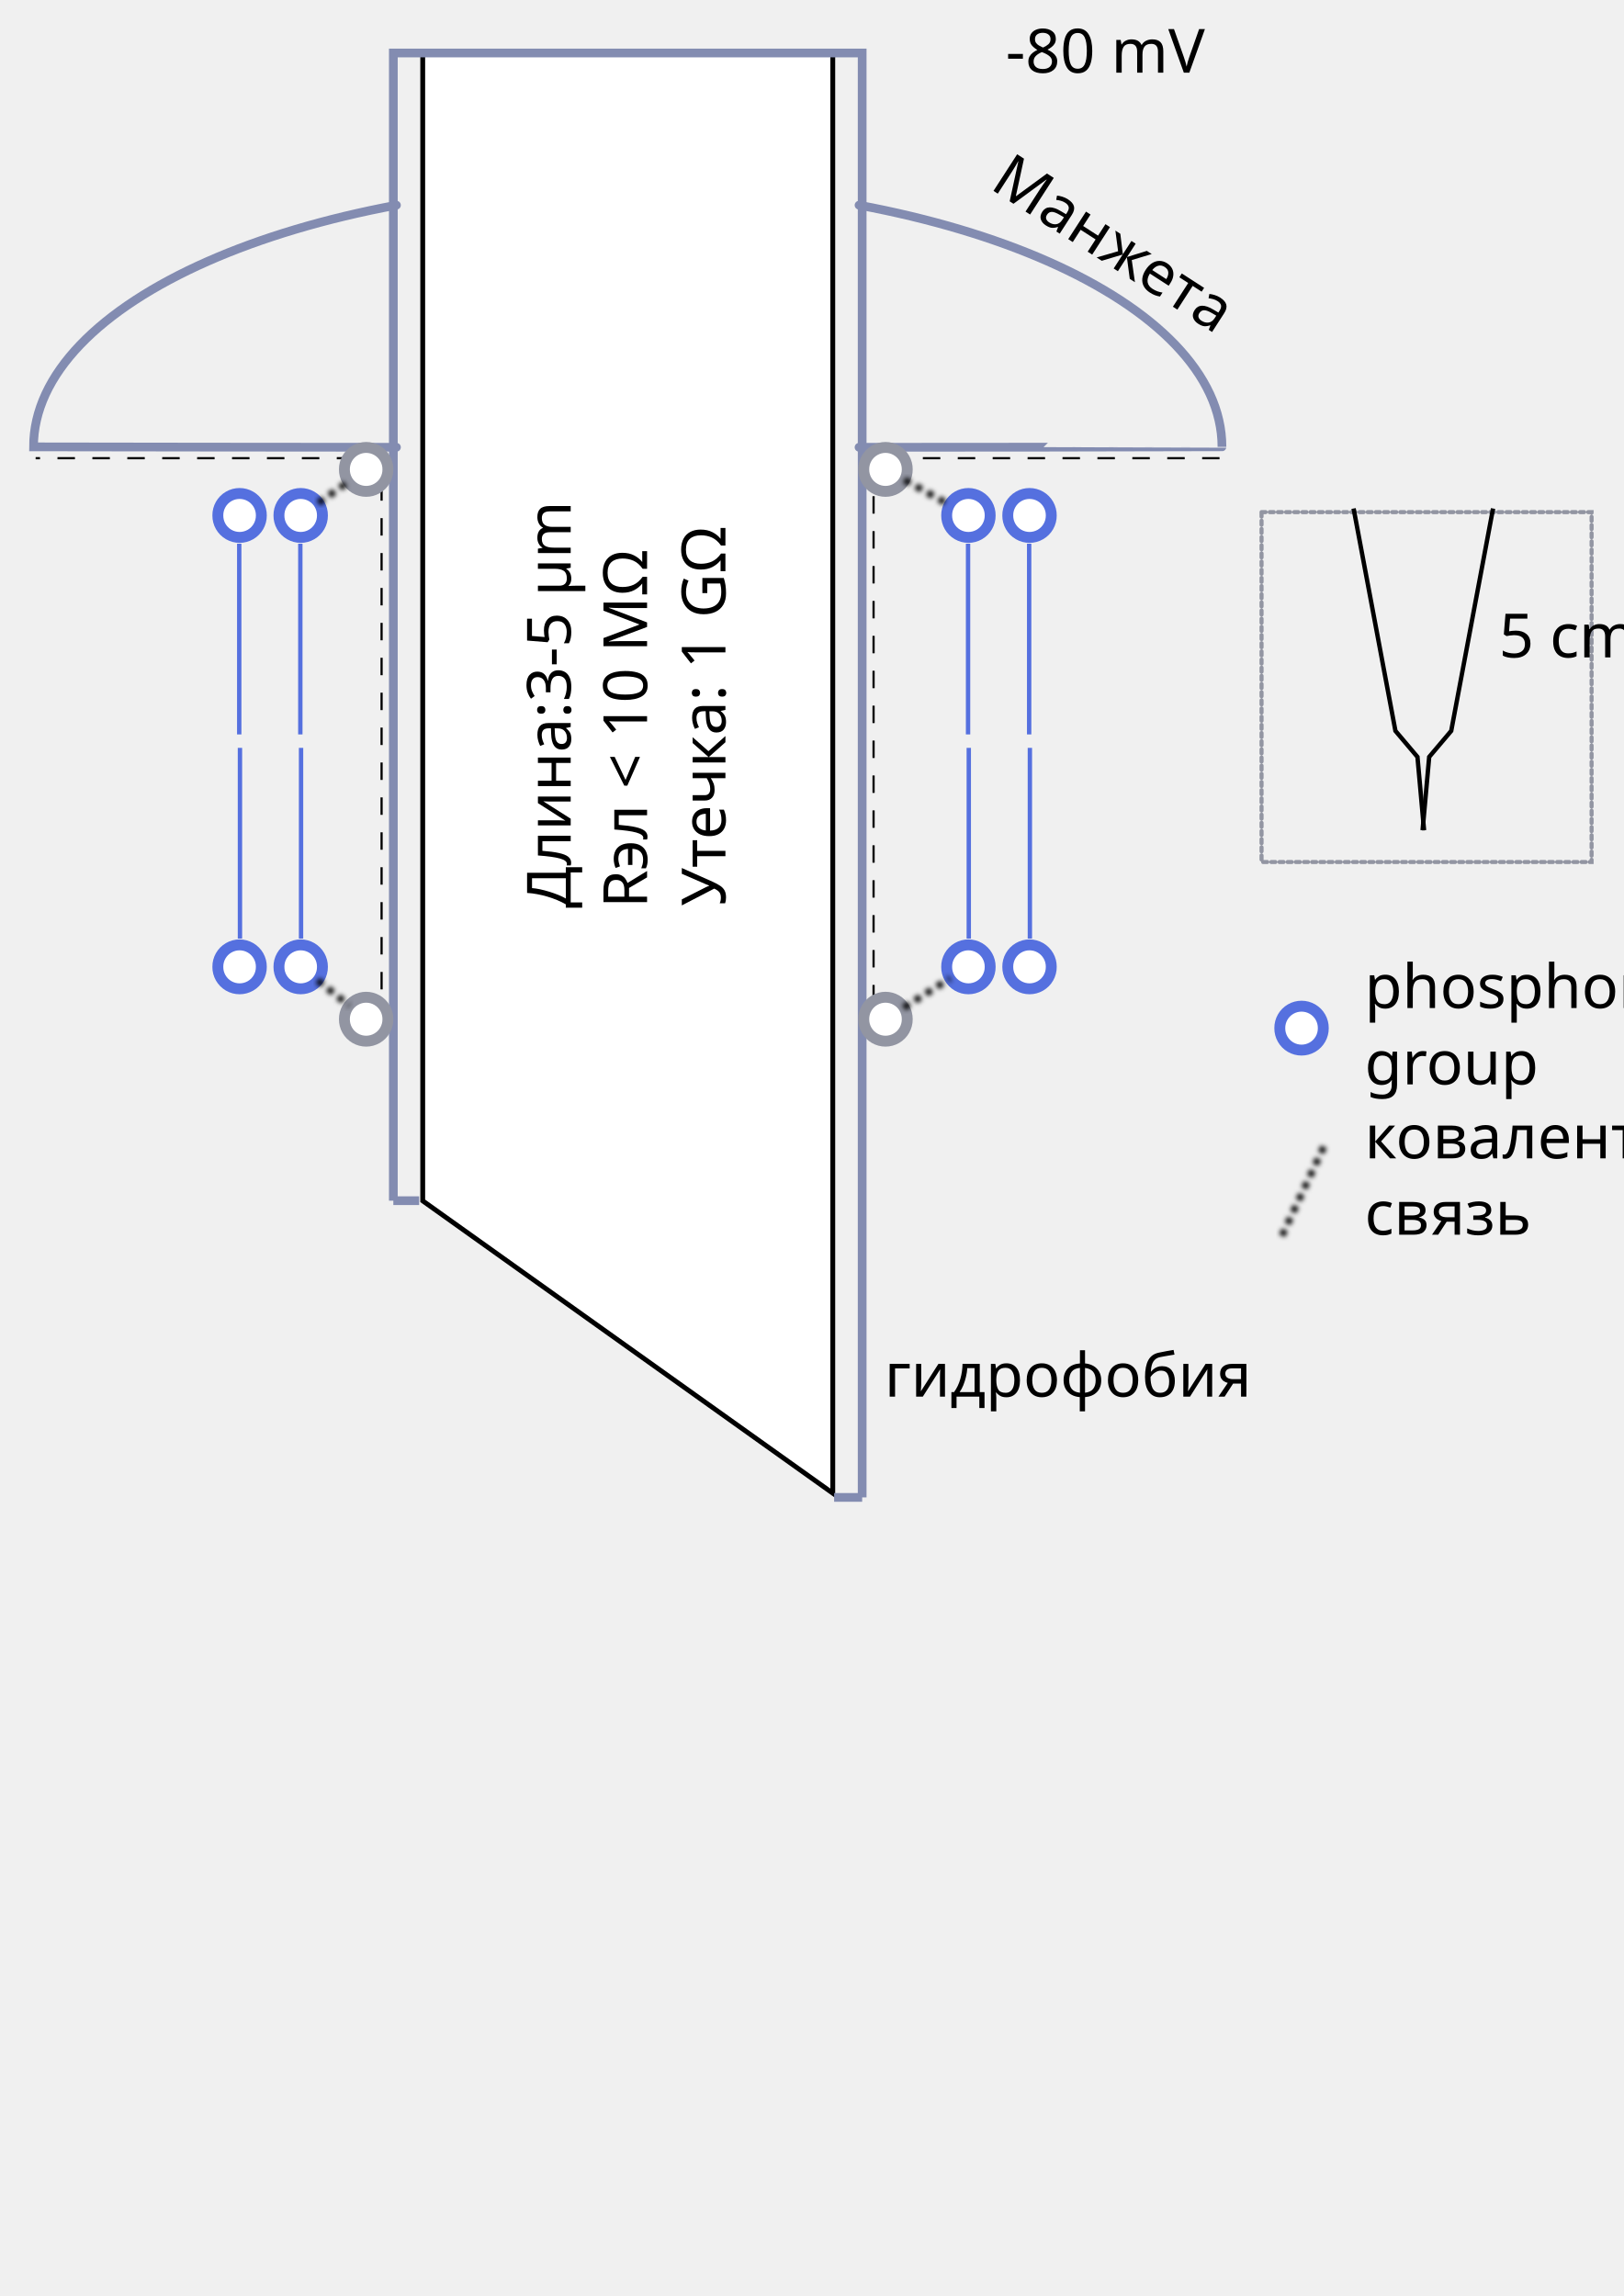
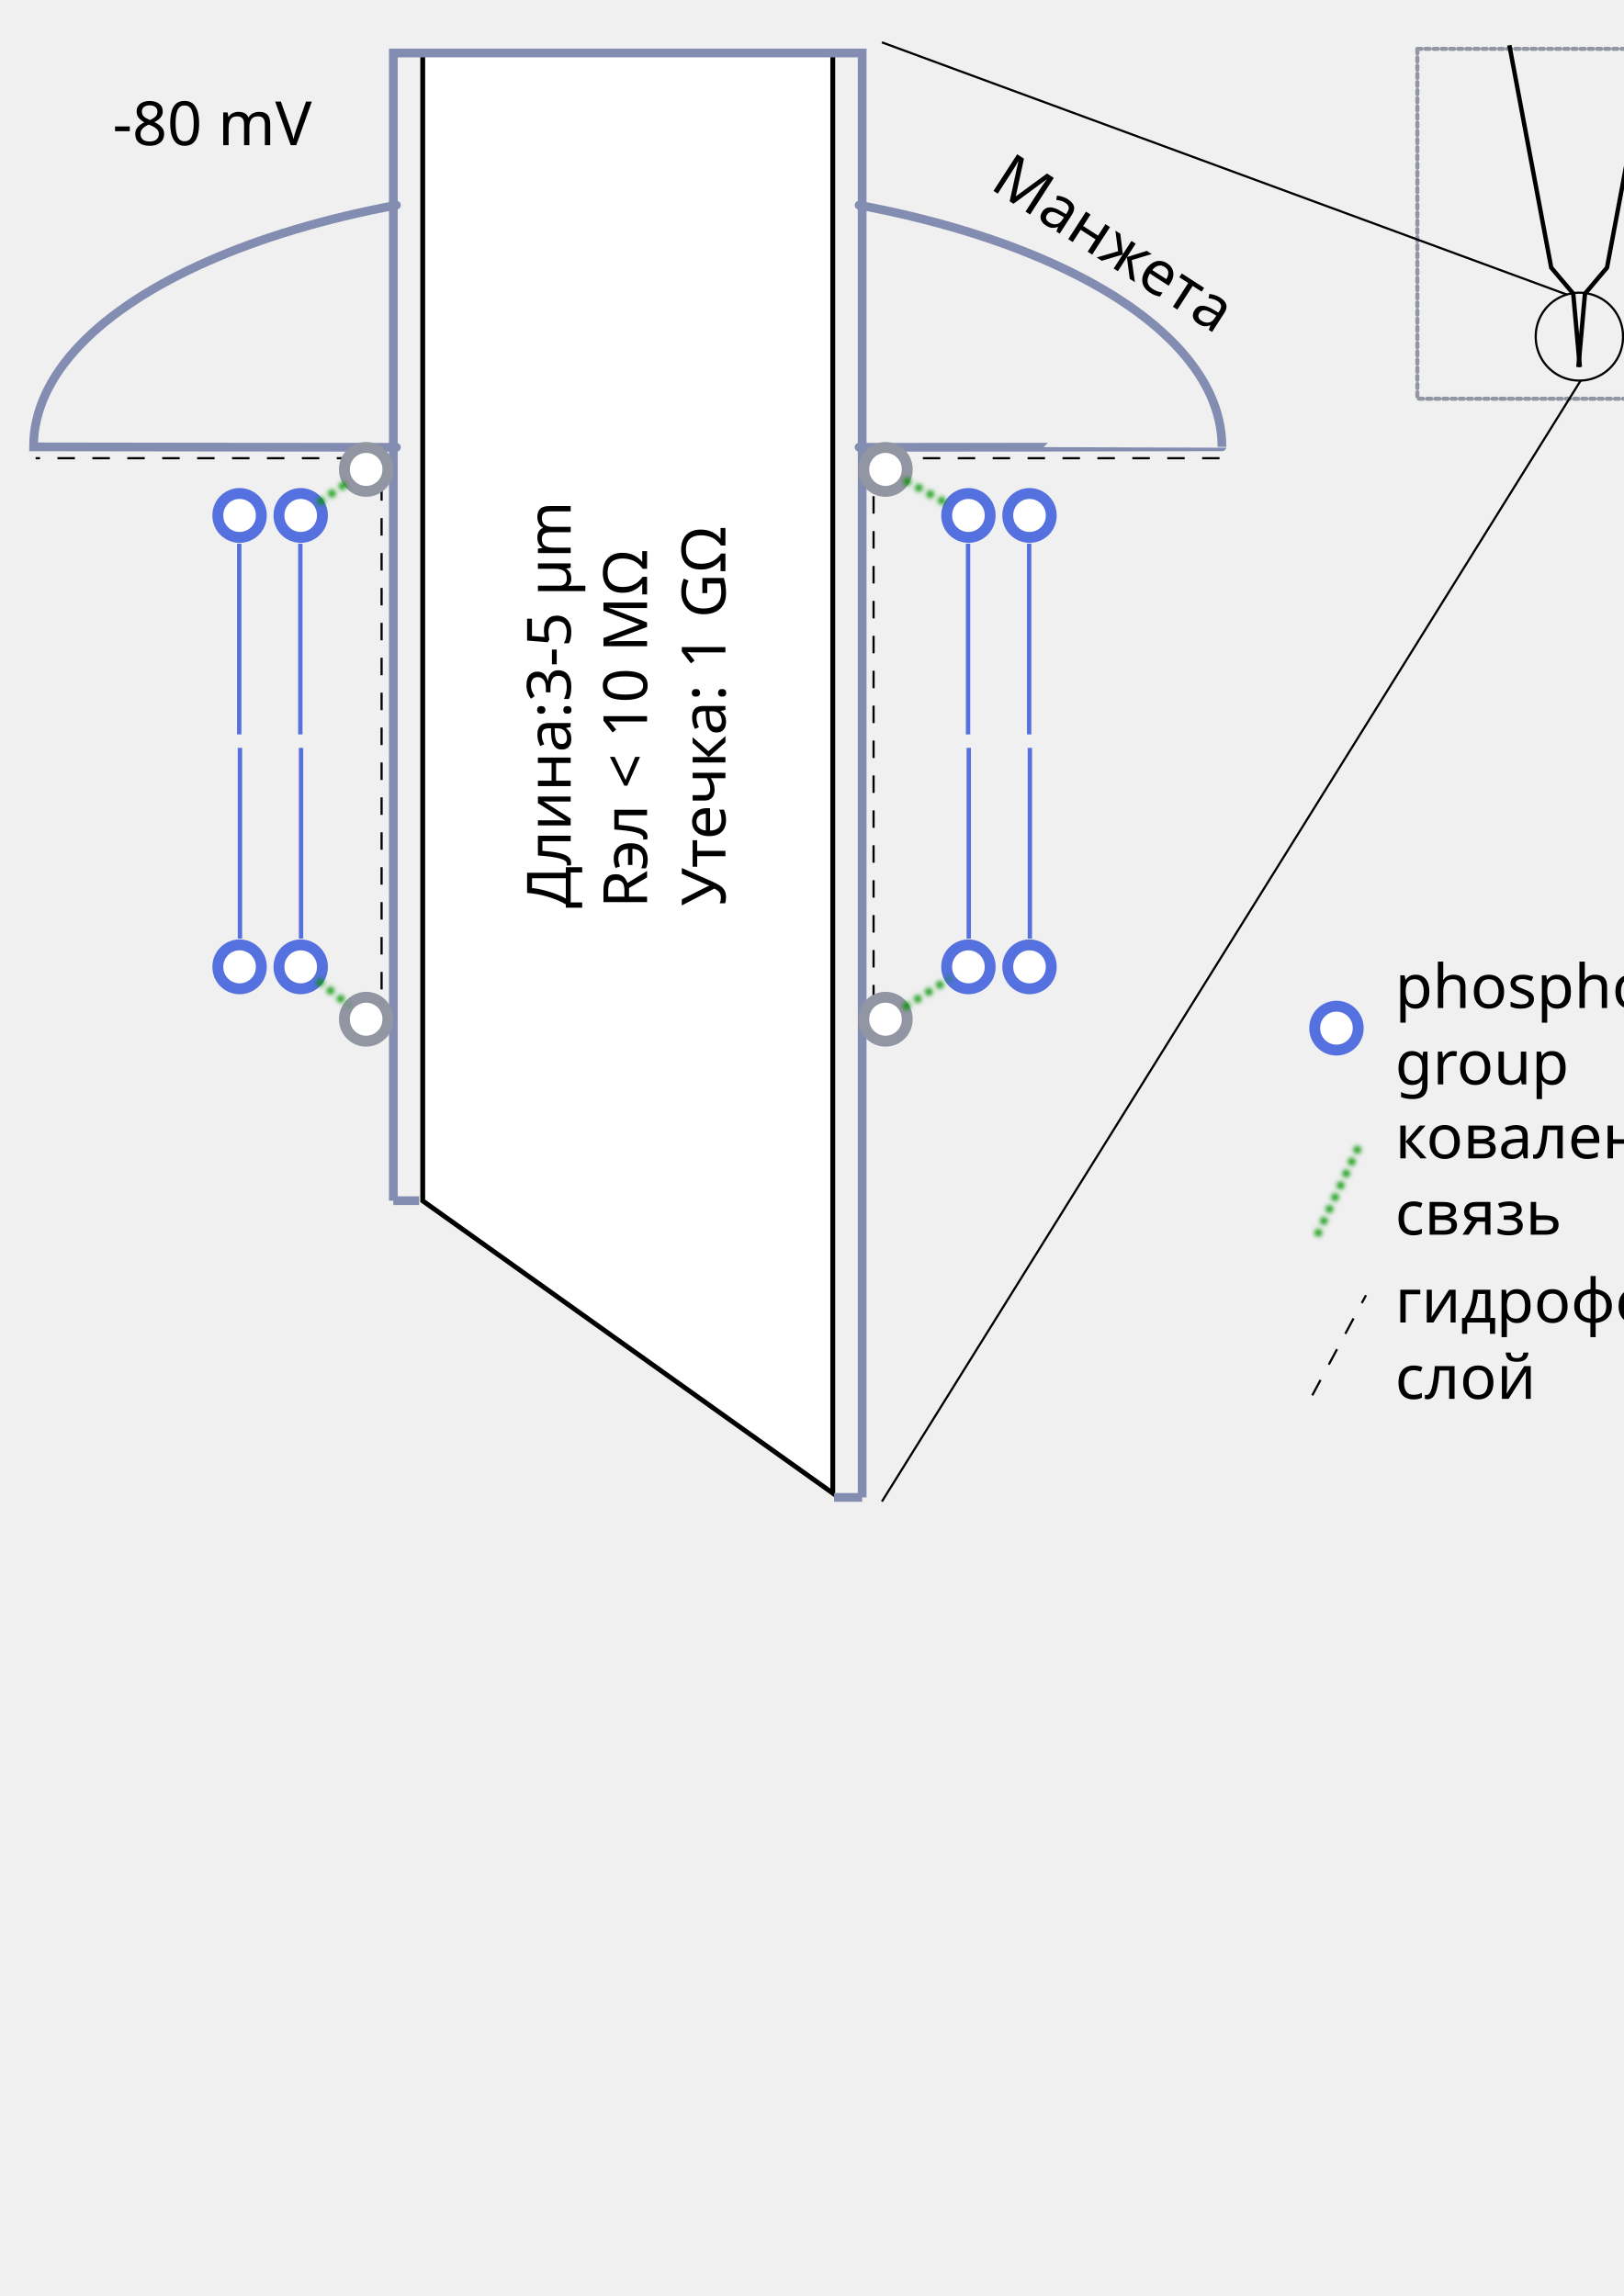
<svg xmlns="http://www.w3.org/2000/svg" width="744.094" height="1052.362" id="svg2" version="1.1">
  <defs id="defs4">
    <filter id="filter4997" x="-0.137" width="1.274" y="-0.217" height="1.434">
      <feGaussianBlur stdDeviation="1.207" id="feGaussianBlur4999" />
    </filter>
    <filter id="filter5001" x="-0.131" width="1.261" y="-0.235" height="1.47">
      <feGaussianBlur stdDeviation="1.12" id="feGaussianBlur5003" />
    </filter>
  </defs>
  <g id="layer1" style="display:inline">
    <path style="fill:#ffffff;fill-opacity:1;stroke:#5570df;stroke-width:5;stroke-linecap:butt;stroke-linejoin:miter;stroke-miterlimit:4;stroke-opacity:1;stroke-dasharray:none;stroke-dashoffset:0" id="path4870" d="m 191.706,122.202 a 9.969,9.969 0 1 1 -19.937,0 9.969,9.969 0 1 1 19.937,0 z" transform="translate(-43.94087,114.0491)" />
    <path style="fill:none;stroke:#5570df;stroke-width:2;stroke-linecap:butt;stroke-linejoin:miter;stroke-miterlimit:4;stroke-opacity:1;stroke-dasharray:none" d="m 137.631,249.198 0,87.418" id="path4872" />
    <path transform="matrix(-1,0,0,-1,319.5346,565.3496)" d="m 191.706,122.202 a 9.969,9.969 0 1 1 -19.937,0 9.969,9.969 0 1 1 19.937,0 z" id="path4874" style="fill:#ffffff;fill-opacity:1;stroke:#5570df;stroke-width:5;stroke-linecap:butt;stroke-linejoin:miter;stroke-miterlimit:4;stroke-opacity:1;stroke-dasharray:none;stroke-dashoffset:0" />
    <path id="path4876" d="m 137.963,430.201 0,-87.418" style="fill:none;stroke:#5570df;stroke-width:2;stroke-linecap:butt;stroke-linejoin:miter;stroke-miterlimit:4;stroke-opacity:1;stroke-dasharray:none" />
    <path d="m 191.706,122.202 a 9.969,9.969 0 1 1 -19.937,0 9.969,9.969 0 1 1 19.937,0 z" id="path4878" style="fill:#ffffff;fill-opacity:1;stroke:#5570df;stroke-width:5;stroke-linecap:butt;stroke-linejoin:miter;stroke-miterlimit:4;stroke-opacity:1;stroke-dasharray:none;stroke-dashoffset:0" transform="translate(-71.94087,114.0491)" />
    <path id="path4880" d="m 109.631,249.198 0,87.418" style="fill:none;stroke:#5570df;stroke-width:2;stroke-linecap:butt;stroke-linejoin:miter;stroke-miterlimit:4;stroke-opacity:1;stroke-dasharray:none" />
    <path style="fill:#ffffff;fill-opacity:1;stroke:#5570df;stroke-width:5;stroke-linecap:butt;stroke-linejoin:miter;stroke-miterlimit:4;stroke-opacity:1;stroke-dasharray:none;stroke-dashoffset:0" id="path4882" d="m 191.706,122.202 a 9.969,9.969 0 1 1 -19.937,0 9.969,9.969 0 1 1 19.937,0 z" transform="matrix(-1,0,0,-1,291.5346,565.3496)" />
    <path style="fill:none;stroke:#5570df;stroke-width:2;stroke-linecap:butt;stroke-linejoin:miter;stroke-miterlimit:4;stroke-opacity:1;stroke-dasharray:none" d="m 109.963,430.201 0,-87.418" id="path4884" />
    <path transform="translate(290.0591,114.0491)" d="m 191.706,122.202 a 9.969,9.969 0 1 1 -19.937,0 9.969,9.969 0 1 1 19.937,0 z" id="path4886" style="fill:#ffffff;fill-opacity:1;stroke:#5570df;stroke-width:5;stroke-linecap:butt;stroke-linejoin:miter;stroke-miterlimit:4;stroke-opacity:1;stroke-dasharray:none;stroke-dashoffset:0" />
    <path id="path4888" d="m 471.631,249.198 0,87.418" style="fill:none;stroke:#5570df;stroke-width:2;stroke-linecap:butt;stroke-linejoin:miter;stroke-miterlimit:4;stroke-opacity:1;stroke-dasharray:none" />
    <path style="fill:#ffffff;fill-opacity:1;stroke:#5570df;stroke-width:5;stroke-linecap:butt;stroke-linejoin:miter;stroke-miterlimit:4;stroke-opacity:1;stroke-dasharray:none;stroke-dashoffset:0" id="path4890" d="m 191.706,122.202 a 9.969,9.969 0 1 1 -19.937,0 9.969,9.969 0 1 1 19.937,0 z" transform="matrix(-1,0,0,-1,653.5346,565.3496)" />
    <path style="fill:none;stroke:#5570df;stroke-width:2;stroke-linecap:butt;stroke-linejoin:miter;stroke-miterlimit:4;stroke-opacity:1;stroke-dasharray:none" d="m 471.963,430.201 0,-87.418" id="path4892" />
    <path style="fill:#ffffff;fill-opacity:1;stroke:#5570df;stroke-width:5;stroke-linecap:butt;stroke-linejoin:miter;stroke-miterlimit:4;stroke-opacity:1;stroke-dasharray:none;stroke-dashoffset:0" id="path4894" d="m 191.706,122.202 a 9.969,9.969 0 1 1 -19.937,0 9.969,9.969 0 1 1 19.937,0 z" transform="translate(262.0591,114.0491)" />
    <path style="fill:none;stroke:#5570df;stroke-width:2;stroke-linecap:butt;stroke-linejoin:miter;stroke-miterlimit:4;stroke-opacity:1;stroke-dasharray:none" d="m 443.631,249.198 0,87.418" id="path4896" />
    <path transform="matrix(-1,0,0,-1,625.5346,565.3496)" d="m 191.706,122.202 a 9.969,9.969 0 1 1 -19.937,0 9.969,9.969 0 1 1 19.937,0 z" id="path4898" style="fill:#ffffff;fill-opacity:1;stroke:#5570df;stroke-width:5;stroke-linecap:butt;stroke-linejoin:miter;stroke-miterlimit:4;stroke-opacity:1;stroke-dasharray:none;stroke-dashoffset:0" />
    <path id="path4900" d="m 443.963,430.201 0,-87.418" style="fill:none;stroke:#5570df;stroke-width:2;stroke-linecap:butt;stroke-linejoin:miter;stroke-miterlimit:4;stroke-opacity:1;stroke-dasharray:none" />
    <path style="fill:#ffffff;fill-opacity:1;stroke:#000000;stroke-width:2.217;stroke-linecap:butt;stroke-linejoin:miter;stroke-miterlimit:4;stroke-opacity:1;stroke-dashoffset:0" d="m 193.723,24.212 187.911,0 0,660.193 -187.911,-134 z" id="path3010" />
    <path style="fill:none;stroke:#838cb1;stroke-width:4;stroke-linecap:butt;stroke-linejoin:miter;stroke-miterlimit:4;stroke-opacity:1;stroke-dasharray:none;stroke-dashoffset:0" d="m 395.105,686.328 -12.851,0 m -190.173,-136 -11.828,0 m 0,0 0,-526.039 214.852,0 0,662.039" id="rect4904" />
    <path style="fill:none;stroke:#838cb1;stroke-width:4;stroke-linecap:round;stroke-linejoin:miter;stroke-miterlimit:4;stroke-opacity:1;stroke-dasharray:none;stroke-dashoffset:0" d="m 393.674,94.042 c 32.579,6.084 61.917,14.887 86.557,25.765 49.278,21.756 79.757,51.811 79.757,85.01 l 0,-4e-5 c 0,0.032 -30.479,0.087 -79.757,0.135 -24.639,0.024 -53.978,0.045 -86.557,0.061 m -211.99,-0.009 c -32.579,-0.021 -61.917,-0.049 -86.557,-0.076 -49.278,-0.055 -79.757,-0.111 -79.757,-0.111 0,-33.198 30.479,-63.254 79.757,-85.01 C 119.766,108.928 149.105,100.125 181.684,94.042" id="path4912" />
-     <text xml:space="preserve" style="font-size:40px;font-style:normal;font-weight:normal;line-height:125%;letter-spacing:0px;word-spacing:0px;fill:#000000;fill-opacity:1;stroke:none;font-family:Sans" x="625.377" y="462.031" id="text4915">
-       <tspan x="625.377" y="462.031" style="font-size:28px" id="tspan4919">phosphor </tspan>
-       <tspan x="625.377" y="497.031" style="font-size:28px" id="tspan5110">group</tspan>
+     <text xml:space="preserve" style="font-size:40px;font-style:normal;font-weight:normal;line-height:125%;letter-spacing:0px;word-spacing:0px;fill:#000000;fill-opacity:1;stroke:none;font-family:Sans" x="639.338" y="462.031" id="text4915">
+       <tspan x="639.338" y="462.031" style="font-size:28px" id="tspan4919">phosphor </tspan>
+       <tspan x="639.338" y="497.031" style="font-size:28px" id="tspan5110">group</tspan>
    </text>
    <path style="fill:none;stroke:#000000;stroke-width:1;stroke-linecap:butt;stroke-linejoin:miter;stroke-miterlimit:4;stroke-opacity:1;stroke-dasharray:8, 8;stroke-dashoffset:0" d="m 400.332,475.427 0,-265.417 158.537,0" id="path5007" />
    <path style="fill:#ffffff;fill-opacity:1;stroke:#9295a2;stroke-width:5;stroke-linecap:butt;stroke-linejoin:miter;stroke-miterlimit:4;stroke-opacity:1;stroke-dasharray:none;stroke-dashoffset:0" id="path4929" d="m 191.706,122.202 a 9.969,9.969 0 1 1 -19.937,0 9.969,9.969 0 1 1 19.937,0 z" transform="matrix(-1,0,0,-1,587.5346,589.3496)" />
    <path transform="matrix(-1,0,0,-1,587.5346,337.3496)" d="m 191.706,122.202 a 9.969,9.969 0 1 1 -19.937,0 9.969,9.969 0 1 1 19.937,0 z" id="path4931" style="fill:#ffffff;fill-opacity:1;stroke:#9295a2;stroke-width:5;stroke-linecap:butt;stroke-linejoin:miter;stroke-miterlimit:4;stroke-opacity:1;stroke-dasharray:none;stroke-dashoffset:0" />
-     <path style="fill:none;stroke:#000000;stroke-width:3;stroke-linecap:butt;stroke-linejoin:miter;stroke-miterlimit:4;stroke-opacity:1;stroke-dasharray:3, 3;stroke-dashoffset:0;display:inline;filter:url(#filter4997)" d="m 414.226,461.823 21.141,-13.352" id="path4933" />
+     <path style="fill:none;stroke:#009406;stroke-width:3;stroke-linecap:butt;stroke-linejoin:miter;stroke-miterlimit:4;stroke-opacity:1;stroke-dasharray:3, 3;stroke-dashoffset:0;display:inline;filter:url(#filter4997)" d="m 414.226,461.823 21.141,-13.352" id="path4933" />
    <text id="text4963" y="-173.479" x="427.231" style="font-size:40px;font-style:normal;font-weight:normal;line-height:125%;letter-spacing:0px;word-spacing:0px;fill:#000000;fill-opacity:1;stroke:none;font-family:Sans" xml:space="preserve" transform="matrix(0.8400824,0.5424588,-0.5424588,0.8400824,0,0)">
      <tspan id="tspan4967" style="font-size:28px" y="-173.479" x="427.231">Mанжета</tspan>
    </text>
-     <path id="path4971" d="m 414.513,219.988 20.567,11.422" style="fill:none;stroke:#000000;stroke-width:3;stroke-linecap:butt;stroke-linejoin:miter;stroke-miterlimit:4;stroke-opacity:1;stroke-dasharray:3, 3;stroke-dashoffset:0;display:inline;filter:url(#filter5001)" />
+     <path id="path4971" d="m 414.513,219.988 20.567,11.422" style="fill:none;stroke:#009406;stroke-width:3;stroke-linecap:butt;stroke-linejoin:miter;stroke-miterlimit:4;stroke-opacity:1;stroke-dasharray:3, 3;stroke-dashoffset:0;display:inline;filter:url(#filter5001)" />
    <path id="path5009" d="m 174.868,469.482 0,-259.472 -158.537,0" style="fill:none;stroke:#000000;stroke-width:1;stroke-linecap:butt;stroke-linejoin:miter;stroke-miterlimit:4;stroke-opacity:1;stroke-dasharray:8, 8;stroke-dashoffset:0" />
    <path transform="matrix(-1,0,0,-1,349.5346,589.3496)" d="m 191.706,122.202 a 9.969,9.969 0 1 1 -19.937,0 9.969,9.969 0 1 1 19.937,0 z" id="path5011" style="fill:#ffffff;fill-opacity:1;stroke:#9295a2;stroke-width:5;stroke-linecap:butt;stroke-linejoin:miter;stroke-miterlimit:4;stroke-opacity:1;stroke-dasharray:none;stroke-dashoffset:0" />
    <path style="fill:#ffffff;fill-opacity:1;stroke:#9295a2;stroke-width:5;stroke-linecap:butt;stroke-linejoin:miter;stroke-miterlimit:4;stroke-opacity:1;stroke-dasharray:none;stroke-dashoffset:0" id="path5013" d="m 191.706,122.202 a 9.969,9.969 0 1 1 -19.937,0 9.969,9.969 0 1 1 19.937,0 z" transform="matrix(-1,0,0,-1,349.5346,337.3496)" />
-     <path id="path5015" d="m 145.581,449.375 14.431,11.545" style="fill:none;stroke:#000000;stroke-width:3;stroke-linecap:butt;stroke-linejoin:miter;stroke-miterlimit:4;stroke-opacity:1;stroke-dasharray:3, 3;stroke-dashoffset:0;display:inline;filter:url(#filter4997)" />
+     <path id="path5015" d="m 145.581,449.375 14.431,11.545" style="fill:none;stroke:#009406;stroke-width:3;stroke-linecap:butt;stroke-linejoin:miter;stroke-miterlimit:4;stroke-opacity:1;stroke-dasharray:3, 3;stroke-dashoffset:0;display:inline;filter:url(#filter4997)" />
    <text id="text5017" y="261.533" x="-416.211" style="font-size:40px;font-style:normal;font-weight:normal;line-height:125%;letter-spacing:0px;word-spacing:0px;fill:#000000;fill-opacity:1;stroke:none;font-family:Sans" xml:space="preserve" transform="matrix(0,-1,1,0,0,0)">
      <tspan style="font-size:28px" y="261.533" x="-416.211" id="tspan5025">Длина:3-5 μm</tspan>
      <tspan style="font-size:28px" y="296.533" x="-416.211" id="tspan5045">Rэл &lt; 10 МΩ</tspan>
    </text>
-     <path style="fill:none;stroke:#000000;stroke-width:3;stroke-linecap:butt;stroke-linejoin:miter;stroke-miterlimit:4;stroke-opacity:1;stroke-dasharray:3, 3;stroke-dashoffset:0;display:inline;filter:url(#filter4997)" d="m 145.951,230.515 13.692,-9.632" id="path5029" />
+     <path style="fill:none;stroke:#009406;stroke-width:3;stroke-linecap:butt;stroke-linejoin:miter;stroke-miterlimit:4;stroke-opacity:1;stroke-dasharray:3, 3;stroke-dashoffset:0;display:inline;filter:url(#filter4997)" d="m 145.951,230.515 13.692,-9.632" id="path5029" />
    <text xml:space="preserve" style="font-size:40px;font-style:normal;font-weight:normal;line-height:125%;letter-spacing:0px;word-spacing:0px;fill:#000000;fill-opacity:1;stroke:none;font-family:Sans" x="-415.308" y="332.44" id="text5041" transform="matrix(0,-1,1,0,0,0)">
      <tspan x="-415.308" y="332.44" style="font-size:28px" id="tspan5043">Утечка: 1 GΩ</tspan>
    </text>
-     <text xml:space="preserve" style="font-size:40px;font-style:normal;font-weight:normal;line-height:125%;letter-spacing:0px;word-spacing:0px;fill:#000000;fill-opacity:1;stroke:none;display:inline;font-family:Sans" x="460.872" y="33.318" id="text4915-4">
-       <tspan x="460.872" y="33.318" style="font-size:28px" id="tspan4919-9">-80 mV</tspan>
+     <text xml:space="preserve" style="font-size:40px;font-style:normal;font-weight:normal;line-height:125%;letter-spacing:0px;word-spacing:0px;fill:#000000;fill-opacity:1;stroke:none;display:inline;font-family:Sans" x="51.589" y="66.55" id="text4915-4">
+       <tspan x="51.589" y="66.55" style="font-size:28px" id="tspan4919-9">-80 mV</tspan>
    </text>
-     <path style="fill:#ffffff;fill-opacity:1;stroke:#5570df;stroke-width:5;stroke-linecap:butt;stroke-linejoin:miter;stroke-miterlimit:4;stroke-opacity:1;stroke-dasharray:none;stroke-dashoffset:0" id="path5114" d="m 191.706,122.202 a 9.969,9.969 0 1 1 -19.937,0 9.969,9.969 0 1 1 19.937,0 z" transform="matrix(-1,0,0,-1,778.196,593.4455)" />
-     <path id="path5116" d="m 587.517,566.391 19.512,-41.558" style="fill:none;stroke:#000000;stroke-width:3;stroke-linecap:butt;stroke-linejoin:miter;stroke-miterlimit:4;stroke-opacity:1;stroke-dasharray:3, 3;stroke-dashoffset:0;display:inline;filter:url(#filter4997)" />
-     <rect style="fill:none;stroke:#9295a2;stroke-width:1.871;stroke-linecap:round;stroke-linejoin:miter;stroke-miterlimit:4;stroke-opacity:1;stroke-dasharray:1.871, 1.871;stroke-dashoffset:0" id="rect5120" width="151.247" height="160.376" x="578.128" y="234.727" ry="0" />
-     <path style="fill:none;stroke:#000000;stroke-width:2;stroke-linecap:butt;stroke-linejoin:miter;stroke-miterlimit:4;stroke-opacity:1;stroke-dasharray:none" d="m 620.308,233.069 19.177,101.93 10.093,11.928 3.028,33.615" id="path5122" />
-     <path id="path5124" d="m 684.226,233.069 -19.177,101.93 -10.093,11.928 -3.028,33.615" style="fill:none;stroke:#000000;stroke-width:2;stroke-linecap:butt;stroke-linejoin:miter;stroke-miterlimit:4;stroke-opacity:1;stroke-dasharray:none" />
-     <text id="text5126" y="301.31" x="686.931" style="font-size:40px;font-style:normal;font-weight:normal;line-height:125%;letter-spacing:0px;word-spacing:0px;fill:#000000;fill-opacity:1;stroke:none;display:inline;font-family:Sans" xml:space="preserve">
-       <tspan id="tspan5128" style="font-size:28px" y="301.31" x="686.931">5 cm</tspan>
+     <path style="fill:#ffffff;fill-opacity:1;stroke:#5570df;stroke-width:5;stroke-linecap:butt;stroke-linejoin:miter;stroke-miterlimit:4;stroke-opacity:1;stroke-dasharray:none;stroke-dashoffset:0" id="path5114" d="m 191.706,122.202 a 9.969,9.969 0 1 1 -19.937,0 9.969,9.969 0 1 1 19.937,0 z" transform="matrix(-1,0,0,-1,794.196,593.4455)" />
+     <path id="path5116" d="m 603.517,566.391 19.512,-41.558" style="fill:none;stroke:#009406;stroke-width:3;stroke-linecap:butt;stroke-linejoin:miter;stroke-miterlimit:4;stroke-opacity:1;stroke-dasharray:3, 3;stroke-dashoffset:0;display:inline;filter:url(#filter4997)" />
+     <rect style="fill:none;stroke:#9295a2;stroke-width:1.871;stroke-linecap:round;stroke-linejoin:miter;stroke-miterlimit:4;stroke-opacity:1;stroke-dasharray:1.871, 1.871;stroke-dashoffset:0" id="rect5120" width="151.247" height="160.376" x="649.52" y="22.393" ry="0" />
+     <path style="fill:none;stroke:#000000;stroke-width:2;stroke-linecap:butt;stroke-linejoin:miter;stroke-miterlimit:4;stroke-opacity:1;stroke-dasharray:none" d="m 691.7,20.735 19.177,101.93 10.093,11.928 3.028,33.615" id="path5122" />
+     <path id="path5124" d="m 755.618,20.735 -19.177,101.93 -10.093,11.928 -3.028,33.615" style="fill:none;stroke:#000000;stroke-width:2;stroke-linecap:butt;stroke-linejoin:miter;stroke-miterlimit:4;stroke-opacity:1;stroke-dasharray:none" />
+     <text id="text5126" y="88.975" x="758.322" style="font-size:40px;font-style:normal;font-weight:normal;line-height:125%;letter-spacing:0px;word-spacing:0px;fill:#000000;fill-opacity:1;stroke:none;display:inline;font-family:Sans" xml:space="preserve">
+       <tspan id="tspan5128" style="font-size:28px" y="88.975" x="758.322">5 cm</tspan>
    </text>
+     <path id="path3050" d="m 601.383,639.55 24.619,-45.902" style="fill:none;stroke:#000000;stroke-width:1;stroke-linecap:butt;stroke-linejoin:miter;stroke-miterlimit:4;stroke-opacity:1;stroke-dasharray:8, 8;stroke-dashoffset:0" />
+     <path style="fill:none;stroke:#000000;stroke-width:1;stroke-linecap:round;stroke-linejoin:miter;stroke-miterlimit:4;stroke-opacity:1;stroke-dasharray:none;stroke-dashoffset:0" id="path3820" d="m 747.787,154.3 a 20.003,20.003 0 1 1 -40.005,0 20.003,20.003 0 1 1 40.005,0 z" transform="translate(-4,0)" />
+     <path style="fill:none;stroke:#000000;stroke-width:1px;stroke-linecap:butt;stroke-linejoin:miter;stroke-opacity:1" d="M 724.451,174.302 404.154,688.213" id="path3822" />
+     <path style="fill:none;stroke:#000000;stroke-width:1px;stroke-linecap:butt;stroke-linejoin:miter;stroke-opacity:1" d="M 718.168,135.067 404.154,19.411" id="path3824" />
  </g>
  <g id="layer2">
-     <text id="text5033" y="640.148" x="405.338" style="font-size:40px;font-style:normal;font-weight:normal;line-height:125%;letter-spacing:0px;word-spacing:0px;fill:#000000;fill-opacity:1;stroke:none;display:inline;font-family:Sans" xml:space="preserve">
-       <tspan id="tspan5037" style="font-size:28px" y="640.148" x="405.338">гидрофобия</tspan>
+     <text id="text5033" y="606.148" x="639.338" style="font-size:40px;font-style:normal;font-weight:normal;line-height:125%;letter-spacing:0px;word-spacing:0px;fill:#000000;fill-opacity:1;stroke:none;display:inline;font-family:Sans" xml:space="preserve">
+       <tspan id="tspan5037" style="font-size:28px" y="606.148" x="639.338">гидрофобный</tspan>
+       <tspan style="font-size:28px" y="641.148" x="639.338" id="tspan3048">слой</tspan>
    </text>
-     <text xml:space="preserve" style="font-size:40px;font-style:normal;font-weight:normal;line-height:125%;letter-spacing:0px;word-spacing:0px;fill:#000000;fill-opacity:1;stroke:none;display:inline;font-family:Sans" x="625.377" y="530.929" id="text5068">
-       <tspan x="625.377" y="530.929" style="font-size:28px" id="tspan5070">ковалентная </tspan>
-       <tspan x="625.377" y="565.929" style="font-size:28px" id="tspan5108">связь</tspan>
+     <text xml:space="preserve" style="font-size:40px;font-style:normal;font-weight:normal;line-height:125%;letter-spacing:0px;word-spacing:0px;fill:#000000;fill-opacity:1;stroke:none;display:inline;font-family:Sans" x="639.338" y="530.929" id="text5068">
+       <tspan x="639.338" y="530.929" style="font-size:28px" id="tspan5070">ковалентная </tspan>
+       <tspan x="639.338" y="565.929" style="font-size:28px" id="tspan5108">связь</tspan>
    </text>
  </g>
</svg>
